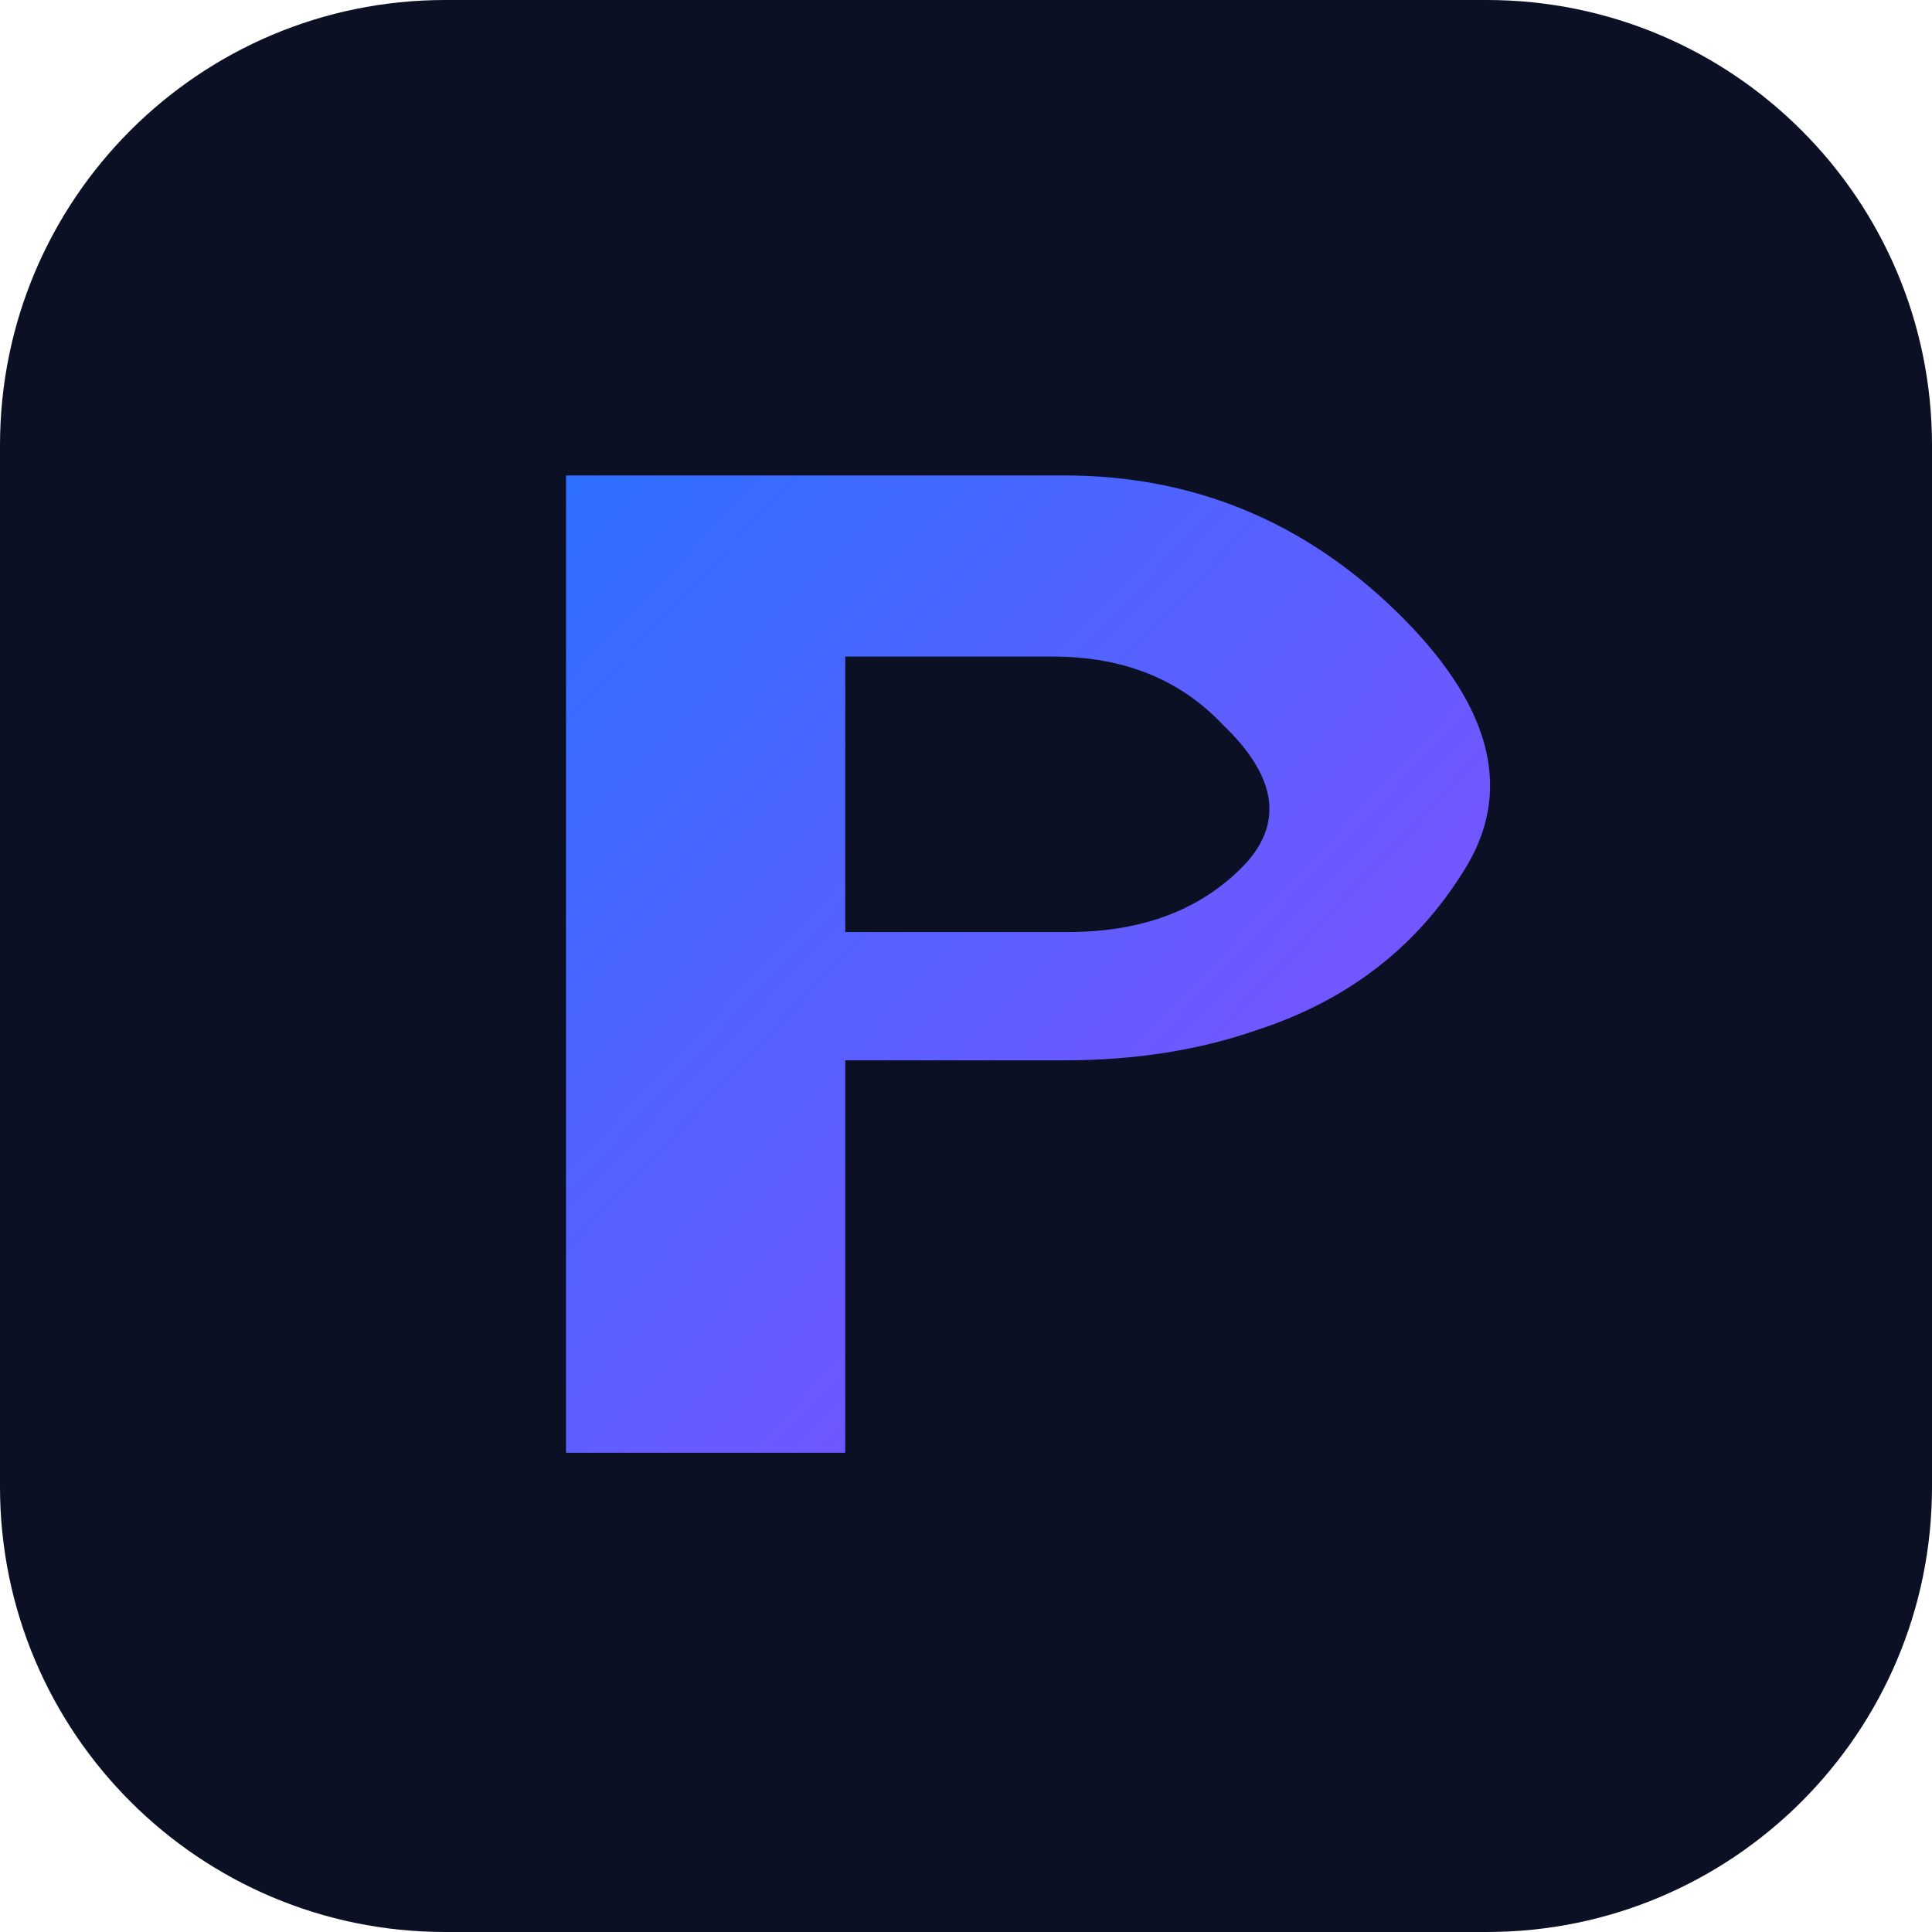
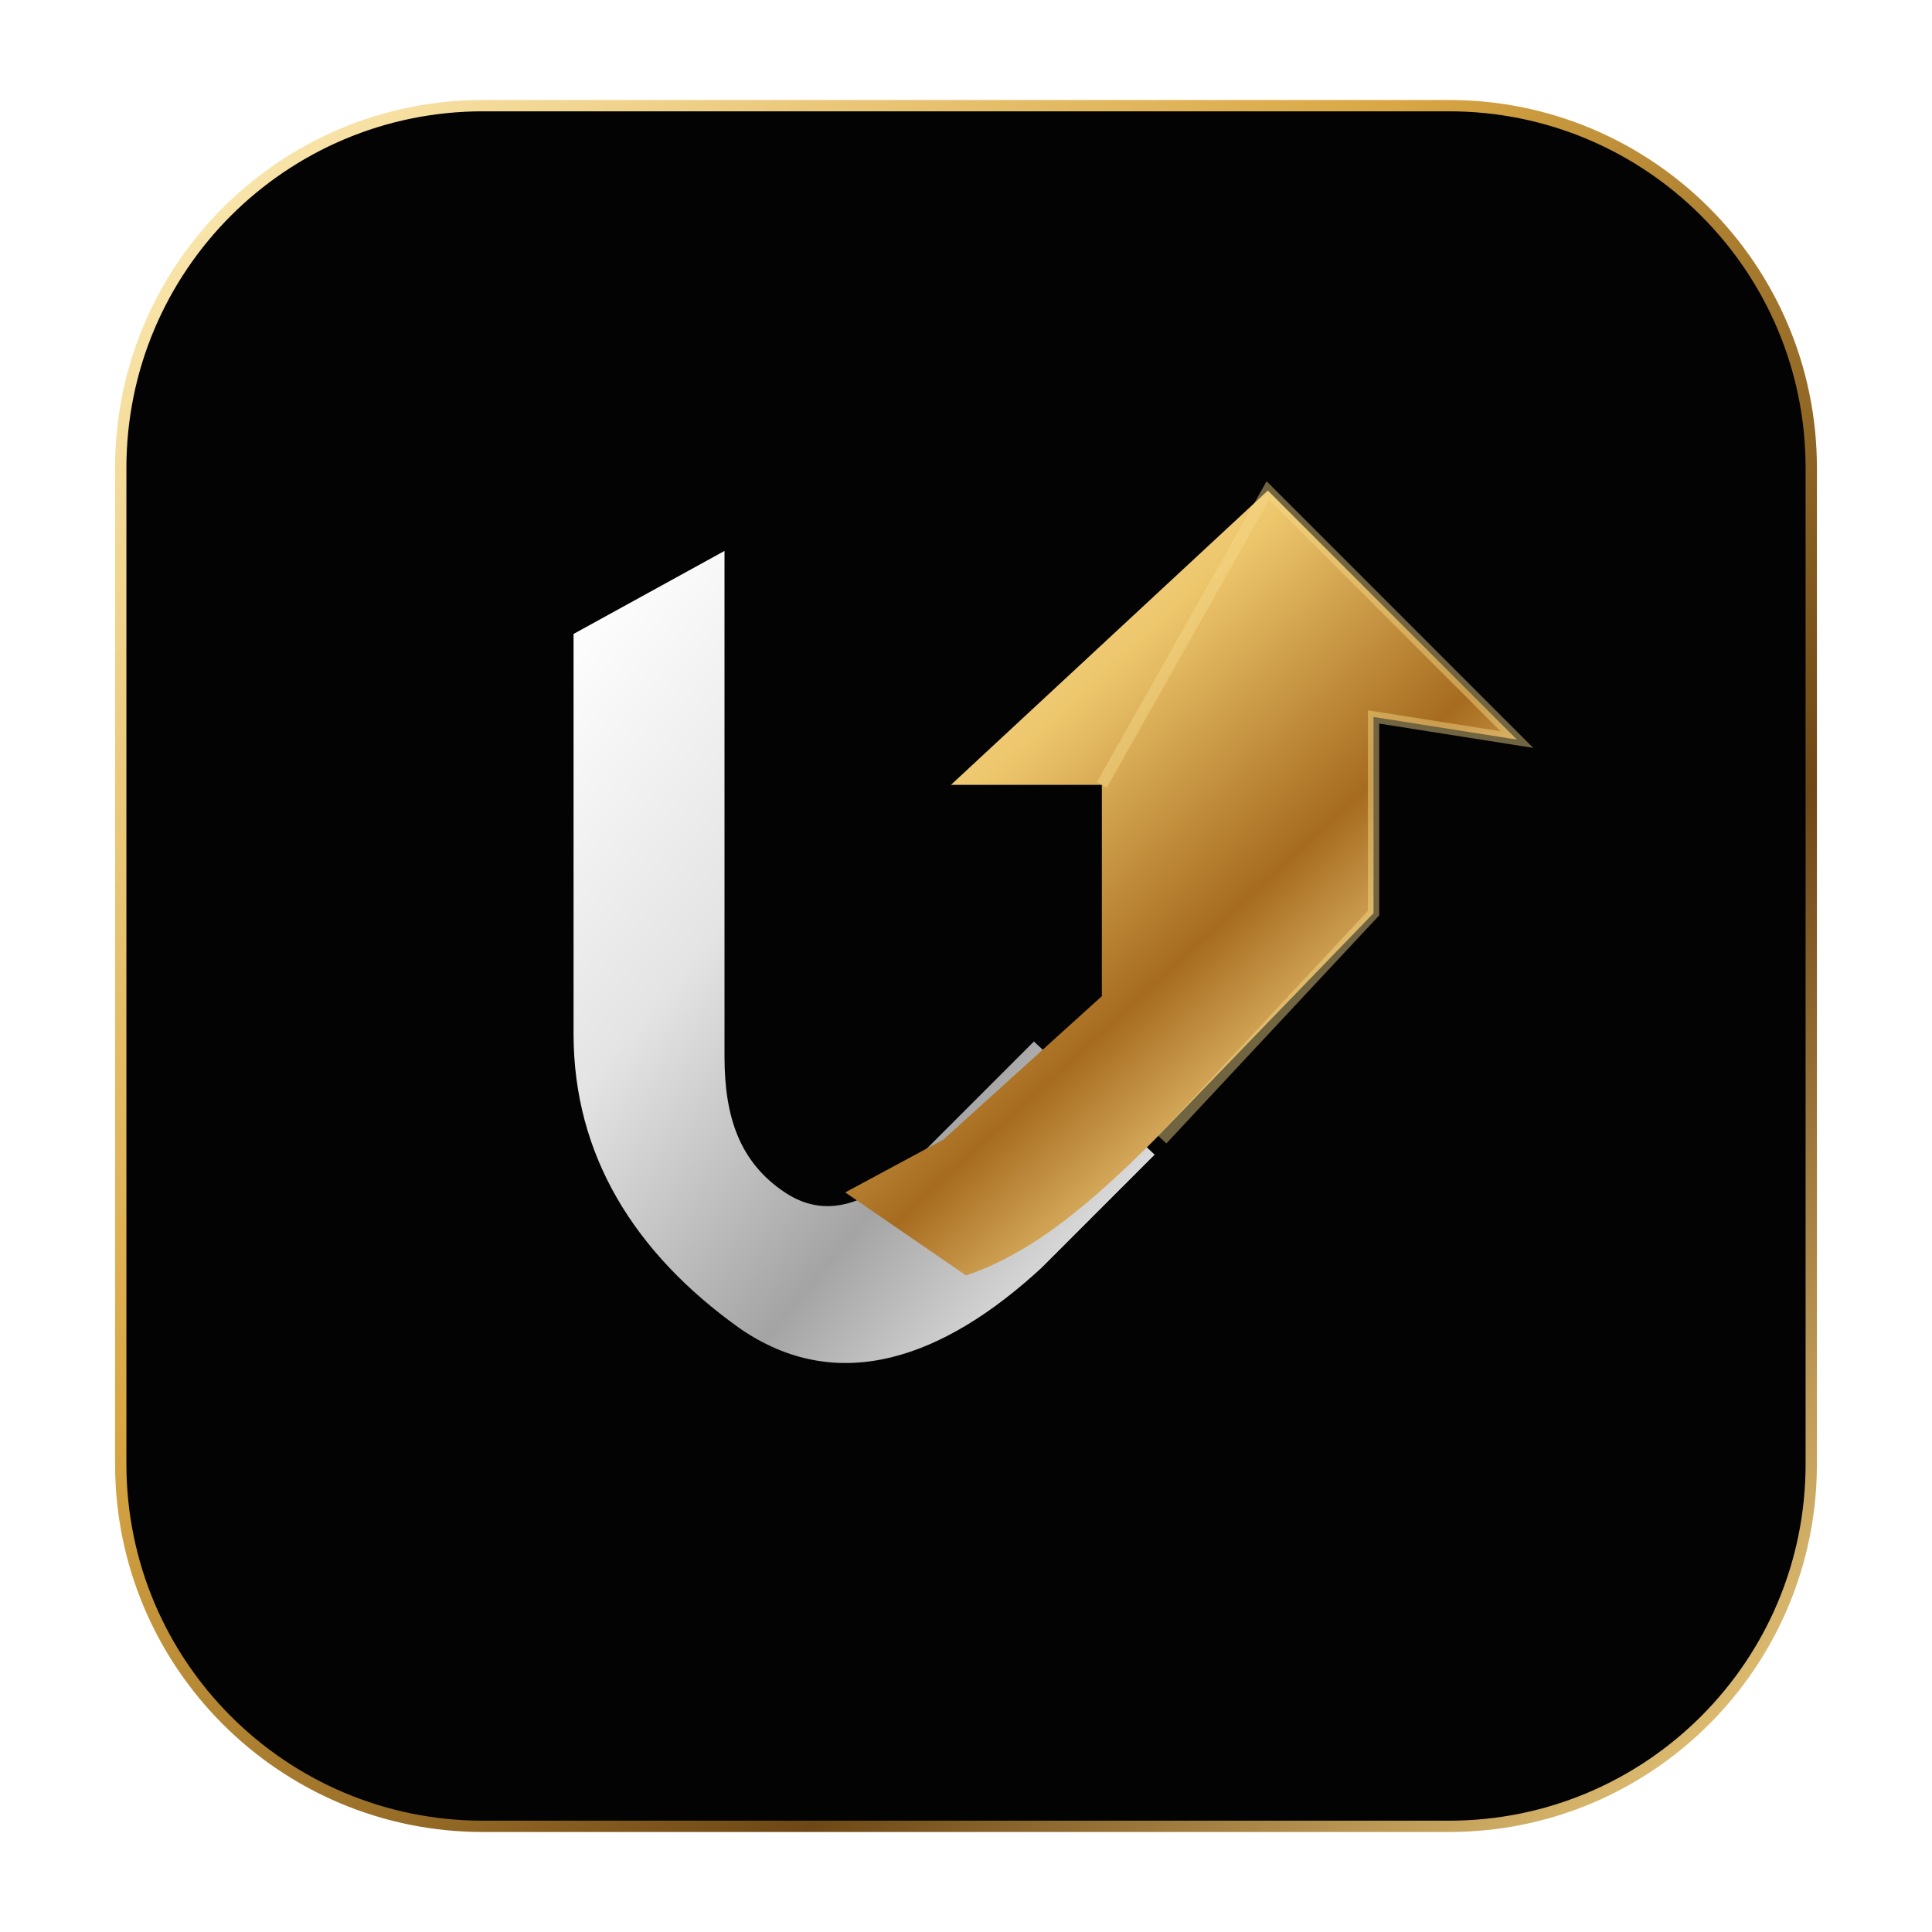
- <svg xmlns="http://www.w3.org/2000/svg" viewBox="0 0 512 512">
+ <svg xmlns="http://www.w3.org/2000/svg" width="256" height="256" viewBox="0 0 256 256" role="img" aria-label="UPPRIME">
  <defs>
-     <linearGradient id="g" x1="0" y1="0" x2="1" y2="1">
-       <stop offset="0" stop-color="#2E70FF" />
-       <stop offset="1" stop-color="#914BFF" />
+     <linearGradient id="edge" x1="0" y1="0" x2="1" y2="1">
+       <stop offset="0" stop-color="#fff0bd" />
+       <stop offset=".38" stop-color="#d9a744" />
+       <stop offset=".7" stop-color="#6d4715" />
+       <stop offset="1" stop-color="#f8d887" />
    </linearGradient>
+     <linearGradient id="silver" x1=".08" y1="0" x2=".94" y2="1">
+       <stop offset="0" stop-color="#ffffff" />
+       <stop offset=".35" stop-color="#e4e4e4" />
+       <stop offset=".68" stop-color="#a4a4a4" />
+       <stop offset="1" stop-color="#fafafa" />
+     </linearGradient>
+     <linearGradient id="gold" x1=".1" y1="0" x2=".9" y2="1">
+       <stop offset="0" stop-color="#fff0b2" />
+       <stop offset=".28" stop-color="#edc66c" />
+       <stop offset=".56" stop-color="#a66b1f" />
+       <stop offset=".78" stop-color="#f8d786" />
+       <stop offset="1" stop-color="#bd8729" />
+     </linearGradient>
+     <filter id="glow" x="-40%" y="-40%" width="180%" height="180%">
+       <feGaussianBlur stdDeviation="5" result="blur" />
+       <feMerge>
+         <feMergeNode in="blur" />
+         <feMergeNode in="SourceGraphic" />
+       </feMerge>
+     </filter>
  </defs>
-   <rect width="512" height="512" rx="118" fill="#0B1024" />
-   <path fill="url(#g)" fill-rule="evenodd" d="M150 385V126h132q51 0 88 36t19 67q-19 32-56 44-23 8-51 8h-58v104zm74-138h59q29 0 46-17t-5-38q-17-18-45-18h-55z" />
+   <rect x="16" y="14" width="224" height="228" rx="48" fill="#030303" stroke="url(#edge)" stroke-width="1.5" />
+   <path d="M76 84 L76 137 C76 153 84 166 98 176 C111 185 125 180 138 168 L153 153 L137 138 L122 153 C116 159 110 162 104 158 C98 154 96 148 96 140 L96 73 Z" fill="url(#silver)" />
+   <path d="M125 151 L146 132 L146 104 L126 104 L168 65 L201 98 L182 95 L182 121 L153 151 C145 159 137 166 128 169 L112 158 Z" fill="url(#gold)" />
+   <path d="M146 104 L168 65 L201 98 L182 95 L182 121 L154 151" fill="none" stroke="#f7d98b" stroke-opacity=".45" stroke-width="1.5" />
</svg>
